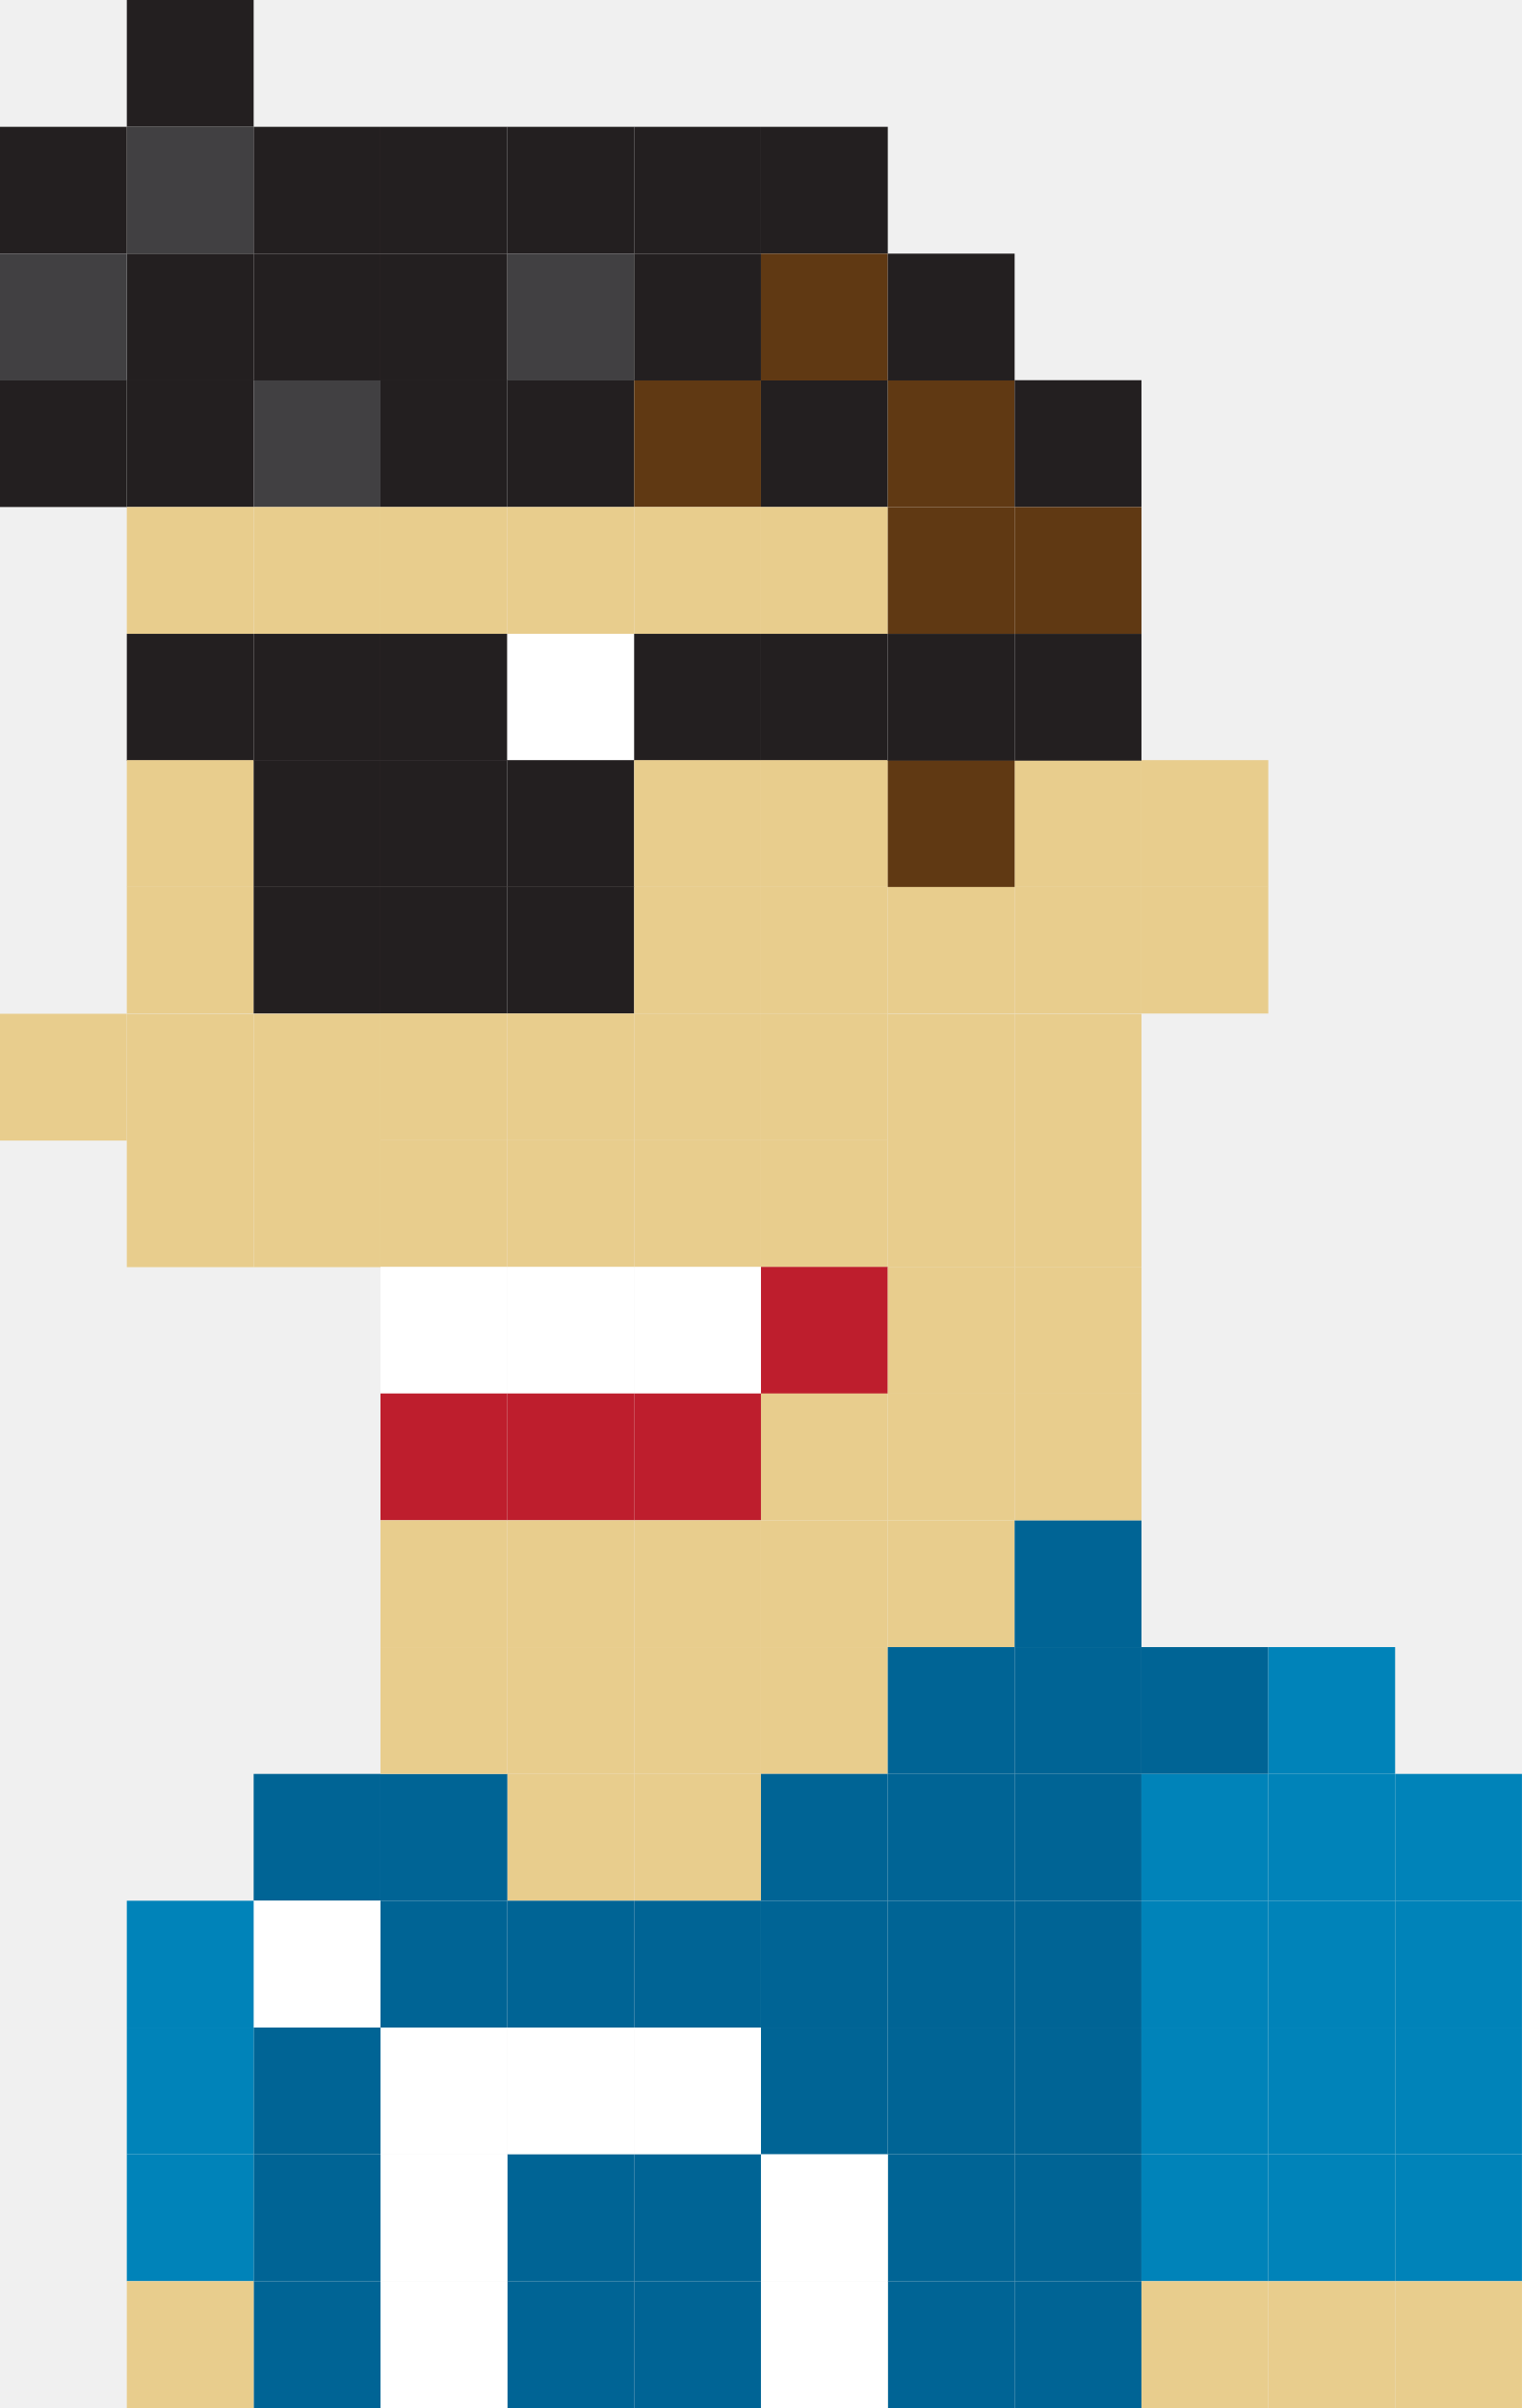
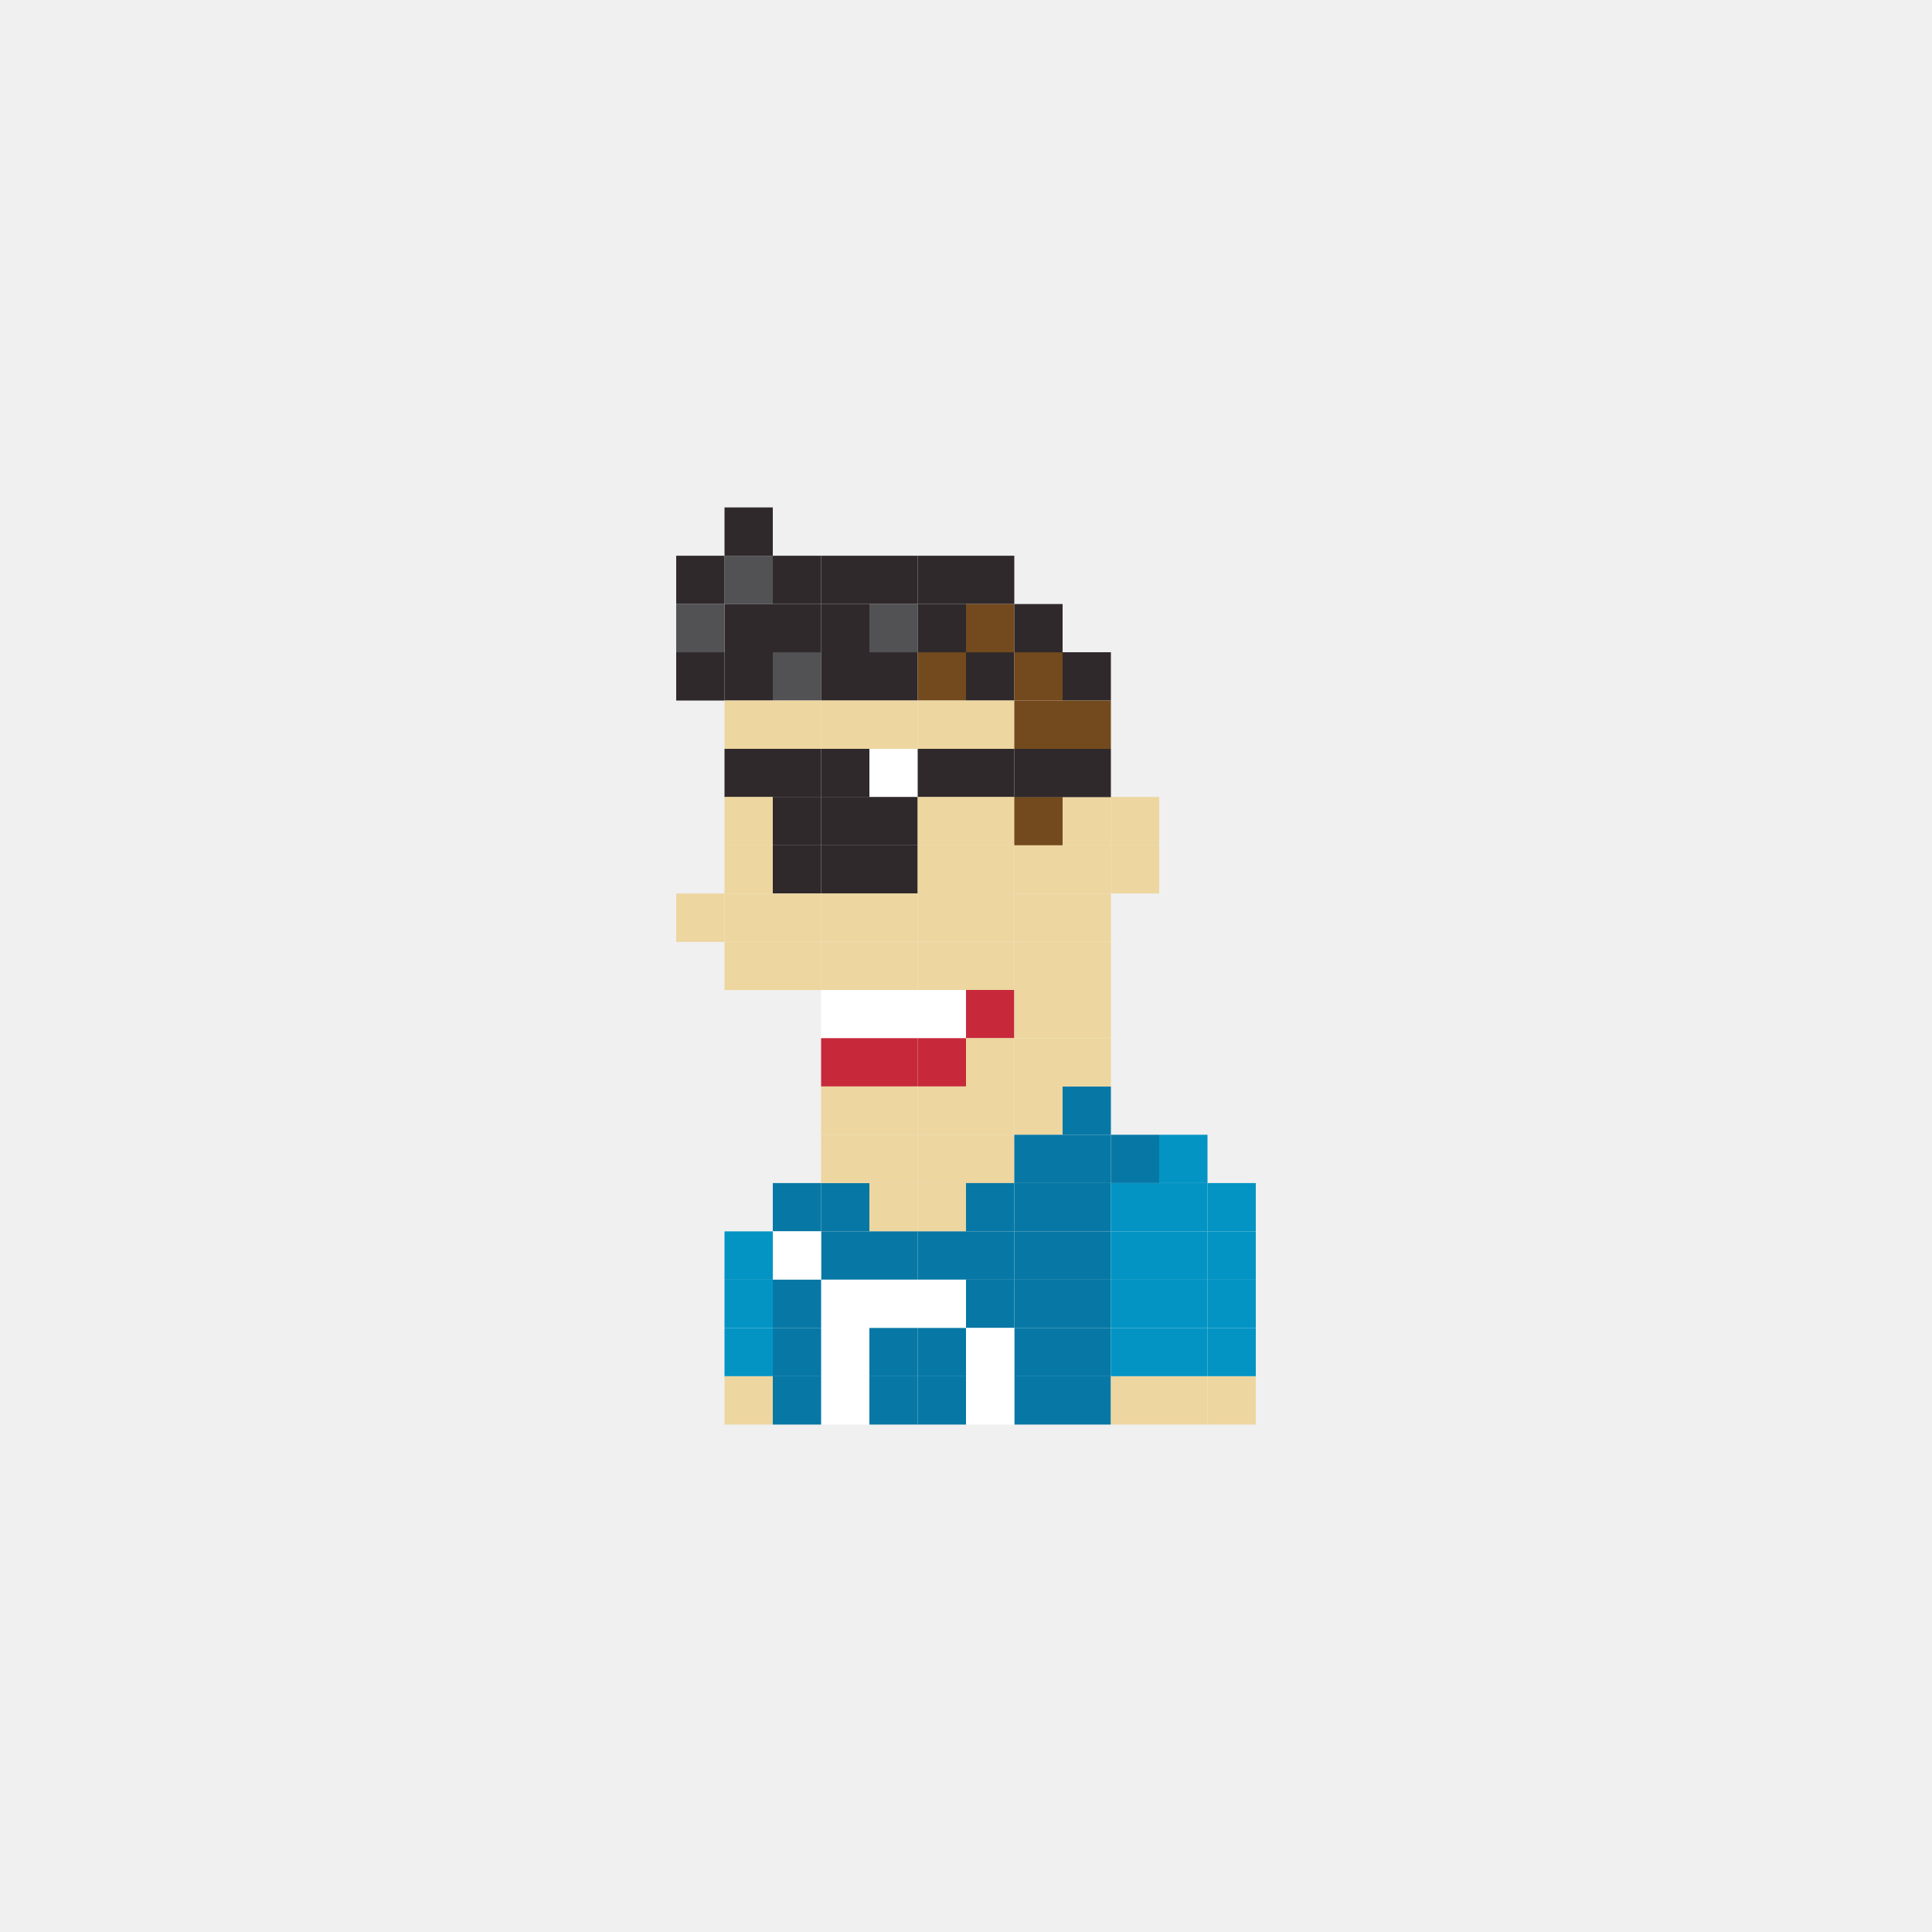
- <svg xmlns="http://www.w3.org/2000/svg" version="1.1" id="Layer_1" x="0px" y="0px" width="18px" height="28.482px" viewBox="0 0 18 28.482" enable-background="new 0 0 18 28.482" xml:space="preserve">
+ <svg xmlns="http://www.w3.org/2000/svg" version="1.1" id="Layer_1" x="0px" y="0px" width="300px" height="300px" viewBox="0 0 300 300" enable-background="new 0 0 300 300" xml:space="preserve">
  <g>
-     <rect x="1.5" fill="#231F20" width="1.5" height="1.5" />
-     <rect x="1.5" y="1.5" fill="#414042" width="1.5" height="1.5" />
-     <rect x="3" y="1.5" fill="#231F20" width="1.5" height="1.5" />
-     <rect x="4.5" y="1.5" fill="#231F20" width="1.5" height="1.5" />
-     <rect x="6" y="1.5" fill="#231F20" width="1.5" height="1.5" />
-     <rect x="7.5" y="1.5" fill="#231F20" width="1.5" height="1.5" />
-     <rect x="9" y="1.5" fill="#231F20" width="1.5" height="1.5" />
-     <rect x="1.5" y="4.497" fill="#231F20" width="1.5" height="1.5" />
-     <rect x="3" y="4.497" fill="#414042" width="1.5" height="1.5" />
-     <rect x="4.5" y="4.497" fill="#231F20" width="1.5" height="1.5" />
-     <rect x="6" y="4.497" fill="#231F20" width="1.5" height="1.5" />
-     <rect x="7.5" y="4.497" fill="#603913" width="1.5" height="1.5" />
-     <rect x="9" y="4.497" fill="#231F20" width="1.5" height="1.5" />
-     <rect x="1.5" y="5.997" fill="#E8CD8D" width="1.5" height="1.5" />
-     <rect x="3" y="5.997" fill="#E8CD8D" width="1.5" height="1.5" />
-     <rect x="4.5" y="5.997" fill="#E8CD8D" width="1.5" height="1.5" />
-     <rect x="6" y="5.997" fill="#E8CD8D" width="1.5" height="1.5" />
-     <rect x="7.5" y="5.997" fill="#E8CD8D" width="1.5" height="1.5" />
-     <rect x="9" y="5.997" fill="#E8CD8D" width="1.5" height="1.5" />
-     <rect x="1.5" y="7.497" fill="#231F20" width="1.5" height="1.5" />
-     <rect x="3" y="7.497" fill="#231F20" width="1.5" height="1.5" />
-     <rect x="1.5" y="8.991" fill="#E8CD8D" width="1.5" height="1.5" />
-     <rect x="3" y="8.991" fill="#231F20" width="1.5" height="1.5" />
-     <rect x="1.5" y="10.488" fill="#E8CD8D" width="1.5" height="1.5" />
-     <rect x="3" y="10.488" fill="#231F20" width="1.5" height="1.5" />
-     <rect x="1.5" y="11.991" fill="#E8CD8D" width="1.5" height="1.5" />
-     <rect x="3" y="11.991" fill="#E8CD8D" width="1.5" height="1.5" />
-     <rect x="1.5" y="13.488" fill="#E8CD8D" width="1.5" height="1.5" />
-     <rect y="11.991" fill="#E8CD8D" width="1.5" height="1.5" />
-     <rect x="3" y="13.488" fill="#E8CD8D" width="1.5" height="1.5" />
-     <rect x="6" y="13.488" fill="#E8CD8D" width="1.5" height="1.5" />
-     <rect x="4.5" y="13.488" fill="#E8CD8D" width="1.5" height="1.5" />
-     <rect x="7.5" y="13.488" fill="#E8CD8D" width="1.5" height="1.5" />
-     <rect x="10.5" y="13.488" fill="#E8CD8D" width="1.5" height="1.5" />
-     <rect x="9" y="13.488" fill="#E8CD8D" width="1.5" height="1.5" />
-     <rect x="6" y="14.985" fill="#FFFFFF" width="1.5" height="1.5" />
-     <rect x="4.5" y="14.985" fill="#FFFFFF" width="1.5" height="1.5" />
-     <rect x="7.5" y="14.985" fill="#FFFFFF" width="1.5" height="1.5" />
-     <rect x="9" y="14.985" fill="#BE1E2D" width="1.5" height="1.5" />
-     <rect x="6" y="16.482" fill="#BE1E2D" width="1.5" height="1.5" />
-     <rect x="4.5" y="16.482" fill="#BE1E2D" width="1.5" height="1.5" />
-     <rect x="7.5" y="16.482" fill="#BE1E2D" width="1.5" height="1.5" />
-     <rect x="9" y="16.482" fill="#E8CD8D" width="1.5" height="1.5" />
-     <rect x="6" y="17.982" fill="#E8CD8D" width="1.5" height="1.5" />
-     <rect x="4.5" y="17.982" fill="#E8CD8D" width="1.5" height="1.5" />
-     <rect x="7.5" y="17.982" fill="#E8CD8D" width="1.5" height="1.5" />
-     <rect x="6" y="19.482" fill="#E8CD8D" width="1.5" height="1.5" />
-     <rect x="7.5" y="19.482" fill="#E8CD8D" width="1.5" height="1.5" />
-     <rect x="6" y="20.982" fill="#E8CD8D" width="1.5" height="1.5" />
-     <rect x="7.5" y="20.982" fill="#E8CD8D" width="1.5" height="1.5" />
-     <rect x="9" y="19.482" fill="#E8CD8D" width="1.5" height="1.5" />
-     <rect x="9" y="17.982" fill="#E8CD8D" width="1.5" height="1.5" />
-     <rect x="10.5" y="17.982" fill="#E8CD8D" width="1.5" height="1.5" />
-     <rect x="10.5" y="19.482" fill="#006495" width="1.5" height="1.5" />
-     <rect x="12" y="19.482" fill="#006495" width="1.5" height="1.5" />
-     <rect x="12" y="17.982" fill="#006495" width="1.5" height="1.5" />
-     <rect x="13.5" y="19.482" fill="#006495" width="1.5" height="1.5" />
-     <rect x="10.5" y="20.982" fill="#006495" width="1.5" height="1.5" />
-     <rect x="9" y="20.982" fill="#006495" width="1.5" height="1.5" />
-     <rect x="4.5" y="20.982" fill="#006495" width="1.5" height="1.5" />
-     <rect x="4.5" y="19.482" fill="#E8CD8D" width="1.5" height="1.5" />
-     <rect x="3" y="20.982" fill="#006495" width="1.5" height="1.5" />
-     <rect x="12" y="20.982" fill="#006495" width="1.5" height="1.5" />
-     <rect x="13.5" y="20.982" fill="#0083B9" width="1.5" height="1.5" />
-     <rect x="15" y="19.482" fill="#0083B9" width="1.5" height="1.5" />
-     <rect x="15" y="20.982" fill="#0083B9" width="1.5" height="1.5" />
-     <rect x="16.5" y="20.982" fill="#0083B9" width="1.5" height="1.5" />
-     <rect x="6" y="22.482" fill="#006495" width="1.5" height="1.5" />
-     <rect x="7.5" y="22.482" fill="#006495" width="1.5" height="1.5" />
-     <rect x="10.5" y="22.482" fill="#006495" width="1.5" height="1.5" />
-     <rect x="9" y="22.482" fill="#006495" width="1.5" height="1.5" />
-     <rect x="4.5" y="22.482" fill="#006495" width="1.5" height="1.5" />
-     <rect x="3" y="22.482" fill="#FFFFFF" width="1.5" height="1.5" />
-     <rect x="1.5" y="22.482" fill="#0083B9" width="1.5" height="1.5" />
-     <rect x="12" y="22.482" fill="#006495" width="1.5" height="1.5" />
-     <rect x="13.5" y="22.482" fill="#0083B9" width="1.5" height="1.5" />
-     <rect x="15" y="22.482" fill="#0083B9" width="1.5" height="1.5" />
-     <rect x="16.5" y="22.482" fill="#0083B9" width="1.5" height="1.5" />
-     <rect x="6" y="23.982" fill="#FFFFFF" width="1.5" height="1.5" />
-     <rect x="7.5" y="23.982" fill="#FFFFFF" width="1.5" height="1.5" />
-     <rect x="10.5" y="23.982" fill="#006495" width="1.5" height="1.5" />
-     <rect x="9" y="23.982" fill="#006495" width="1.5" height="1.5" />
-     <rect x="4.5" y="23.982" fill="#FFFFFF" width="1.5" height="1.5" />
-     <rect x="3" y="23.982" fill="#006495" width="1.5" height="1.5" />
-     <rect x="1.5" y="23.982" fill="#0083B9" width="1.5" height="1.5" />
-     <rect x="12" y="23.982" fill="#006495" width="1.5" height="1.5" />
-     <rect x="13.5" y="23.982" fill="#0083B9" width="1.5" height="1.5" />
-     <rect x="15" y="23.982" fill="#0083B9" width="1.5" height="1.5" />
-     <rect x="16.5" y="23.982" fill="#0083B9" width="1.5" height="1.5" />
-     <rect x="6" y="25.482" fill="#006495" width="1.5" height="1.5" />
-     <rect x="7.5" y="25.482" fill="#006495" width="1.5" height="1.5" />
-     <rect x="10.5" y="25.482" fill="#006495" width="1.5" height="1.5" />
-     <rect x="9" y="25.482" fill="#FFFFFF" width="1.5" height="1.5" />
-     <rect x="4.5" y="25.482" fill="#FFFFFF" width="1.5" height="1.5" />
-     <rect x="3" y="25.482" fill="#006495" width="1.5" height="1.5" />
-     <rect x="1.5" y="25.482" fill="#0083B9" width="1.5" height="1.5" />
-     <rect x="12" y="25.482" fill="#006495" width="1.5" height="1.5" />
-     <rect x="13.5" y="25.482" fill="#0083B9" width="1.5" height="1.5" />
-     <rect x="15" y="25.482" fill="#0083B9" width="1.5" height="1.5" />
-     <rect x="16.5" y="25.482" fill="#0083B9" width="1.5" height="1.5" />
-     <rect x="6" y="26.982" fill="#006495" width="1.5" height="1.5" />
-     <rect x="7.5" y="26.982" fill="#006495" width="1.5" height="1.5" />
-     <rect x="10.5" y="26.982" fill="#006495" width="1.5" height="1.5" />
-     <rect x="9" y="26.982" fill="#FFFFFF" width="1.5" height="1.5" />
-     <rect x="4.5" y="26.982" fill="#FFFFFF" width="1.5" height="1.5" />
-     <rect x="3" y="26.982" fill="#006495" width="1.5" height="1.5" />
-     <rect x="1.5" y="26.982" fill="#E8CD8D" width="1.5" height="1.5" />
-     <rect x="12" y="26.982" fill="#006495" width="1.5" height="1.5" />
-     <rect x="13.5" y="26.982" fill="#E8CD8D" width="1.5" height="1.5" />
-     <rect x="15" y="26.982" fill="#E8CD8D" width="1.5" height="1.5" />
-     <rect x="16.5" y="26.982" fill="#E8CD8D" width="1.5" height="1.5" />
-     <rect x="12" y="13.488" fill="#E8CD8D" width="1.5" height="1.5" />
-     <rect x="10.5" y="11.991" fill="#E8CD8D" width="1.5" height="1.5" />
-     <rect x="12" y="11.991" fill="#E8CD8D" width="1.5" height="1.5" />
-     <rect x="10.5" y="16.482" fill="#E8CD8D" width="1.5" height="1.5" />
-     <rect x="12" y="16.482" fill="#E8CD8D" width="1.5" height="1.5" />
-     <rect x="10.5" y="14.985" fill="#E8CD8D" width="1.5" height="1.5" />
-     <rect x="12" y="14.985" fill="#E8CD8D" width="1.5" height="1.5" />
-     <rect x="10.5" y="10.488" fill="#E8CD8D" width="1.5" height="1.5" />
-     <rect x="12" y="10.488" fill="#E8CD8D" width="1.5" height="1.5" />
-     <rect x="10.5" y="8.991" fill="#E8CD8D" width="1.5" height="1.5" />
-     <rect x="12" y="8.991" fill="#E8CD8D" width="1.5" height="1.5" />
-     <rect x="13.5" y="10.488" fill="#E8CD8D" width="1.5" height="1.5" />
-     <rect x="13.5" y="8.991" fill="#E8CD8D" width="1.5" height="1.5" />
-     <rect x="4.5" y="7.497" fill="#231F20" width="1.5" height="1.5" />
-     <rect x="6" y="7.497" fill="#FFFFFF" width="1.5" height="1.5" />
-     <rect x="7.5" y="7.497" fill="#231F20" width="1.5" height="1.5" />
-     <rect x="9" y="7.497" fill="#231F20" width="1.5" height="1.5" />
-     <rect x="4.5" y="8.991" fill="#231F20" width="1.5" height="1.5" />
-     <rect x="6" y="8.991" fill="#231F20" width="1.5" height="1.5" />
-     <rect x="7.5" y="8.991" fill="#E8CD8D" width="1.5" height="1.5" />
-     <rect x="9" y="8.991" fill="#E8CD8D" width="1.5" height="1.5" />
-     <rect x="4.5" y="10.488" fill="#231F20" width="1.5" height="1.5" />
-     <rect x="6" y="10.488" fill="#231F20" width="1.5" height="1.5" />
-     <rect x="7.5" y="10.488" fill="#E8CD8D" width="1.5" height="1.5" />
-     <rect x="9" y="10.488" fill="#E8CD8D" width="1.5" height="1.5" />
-     <rect x="4.5" y="11.988" fill="#E8CD8D" width="1.5" height="1.5" />
-     <rect x="6" y="11.988" fill="#E8CD8D" width="1.5" height="1.5" />
-     <rect x="7.5" y="11.988" fill="#E8CD8D" width="1.5" height="1.5" />
-     <rect x="9" y="11.988" fill="#E8CD8D" width="1.5" height="1.5" />
-     <rect x="10.5" y="4.497" fill="#603913" width="1.5" height="1.5" />
-     <rect x="12" y="4.497" fill="#231F20" width="1.5" height="1.5" />
-     <rect x="1.5" y="3" fill="#231F20" width="1.5" height="1.5" />
-     <rect y="1.5" fill="#231F20" width="1.5" height="1.5" />
-     <rect y="4.497" fill="#231F20" width="1.5" height="1.5" />
-     <rect y="3" fill="#414042" width="1.5" height="1.5" />
-     <rect x="3" y="3" fill="#231F20" width="1.5" height="1.5" />
-     <rect x="4.5" y="3" fill="#231F20" width="1.5" height="1.5" />
-     <rect x="6" y="3" fill="#414042" width="1.5" height="1.5" />
-     <rect x="7.5" y="3" fill="#231F20" width="1.5" height="1.5" />
-     <rect x="9" y="3" fill="#603913" width="1.5" height="1.5" />
-     <rect x="10.5" y="3" fill="#231F20" width="1.5" height="1.5" />
-     <rect x="10.5" y="5.997" fill="#603913" width="1.5" height="1.5" />
-     <rect x="10.5" y="8.991" fill="#603913" width="1.5" height="1.5" />
-     <rect x="12" y="5.997" fill="#603913" width="1.5" height="1.5" />
-     <rect x="10.5" y="7.497" fill="#231F20" width="1.5" height="1.5" />
-     <rect x="12" y="7.497" fill="#231F20" width="1.5" height="1.5" />
+     <rect x="112.5" y="78.794" fill="#2F292B" width="7.5" height="7.5" />
+     <rect x="112.5" y="86.294" fill="#525255" width="7.5" height="7.5" />
+     <rect x="120" y="86.294" fill="#2F292B" width="7.5" height="7.5" />
+     <rect x="127.5" y="86.294" fill="#2F292B" width="7.5" height="7.5" />
+     <rect x="135" y="86.294" fill="#2F292B" width="7.5" height="7.5" />
+     <rect x="142.5" y="86.294" fill="#2F292B" width="7.5" height="7.5" />
+     <rect x="150" y="86.294" fill="#2F292B" width="7.5" height="7.5" />
+     <rect x="112.5" y="101.279" fill="#2F292B" width="7.5" height="7.5" />
+     <rect x="120" y="101.279" fill="#525255" width="7.5" height="7.5" />
+     <rect x="127.5" y="101.279" fill="#2F292B" width="7.5" height="7.5" />
+     <rect x="135" y="101.279" fill="#2F292B" width="7.5" height="7.5" />
+     <rect x="142.5" y="101.279" fill="#734A1D" width="7.5" height="7.5" />
+     <rect x="150" y="101.279" fill="#2F292B" width="7.5" height="7.5" />
+     <rect x="112.5" y="108.779" fill="#EDD69F" width="7.5" height="7.5" />
+     <rect x="120" y="108.779" fill="#EDD69F" width="7.5" height="7.5" />
+     <rect x="127.5" y="108.779" fill="#EDD69F" width="7.5" height="7.5" />
+     <rect x="135" y="108.779" fill="#EDD69F" width="7.5" height="7.5" />
+     <rect x="142.5" y="108.779" fill="#EDD69F" width="7.5" height="7.5" />
+     <rect x="150" y="108.779" fill="#EDD69F" width="7.5" height="7.5" />
+     <rect x="112.5" y="116.279" fill="#2F292B" width="7.5" height="7.5" />
+     <rect x="120" y="116.279" fill="#2F292B" width="7.5" height="7.5" />
+     <rect x="112.5" y="123.75" fill="#EDD69F" width="7.5" height="7.5" />
+     <rect x="120" y="123.75" fill="#2F292B" width="7.5" height="7.5" />
+     <rect x="112.5" y="131.235" fill="#EDD69F" width="7.5" height="7.5" />
+     <rect x="120" y="131.235" fill="#2F292B" width="7.5" height="7.5" />
+     <rect x="112.5" y="138.75" fill="#EDD69F" width="7.5" height="7.5" />
+     <rect x="120" y="138.75" fill="#EDD69F" width="7.5" height="7.5" />
+     <rect x="112.5" y="146.235" fill="#EDD69F" width="7.5" height="7.5" />
+     <rect x="105" y="138.75" fill="#EDD69F" width="7.5" height="7.5" />
+     <rect x="120" y="146.235" fill="#EDD69F" width="7.5" height="7.5" />
+     <rect x="135" y="146.235" fill="#EDD69F" width="7.5" height="7.5" />
+     <rect x="127.5" y="146.235" fill="#EDD69F" width="7.5" height="7.5" />
+     <rect x="142.5" y="146.235" fill="#EDD69F" width="7.5" height="7.5" />
+     <rect x="157.5" y="146.235" fill="#EDD69F" width="7.5" height="7.5" />
+     <rect x="150" y="146.235" fill="#EDD69F" width="7.5" height="7.5" />
+     <rect x="135" y="153.721" fill="#FFFFFF" width="7.5" height="7.5" />
+     <rect x="127.5" y="153.721" fill="#FFFFFF" width="7.5" height="7.5" />
+     <rect x="142.5" y="153.721" fill="#FFFFFF" width="7.5" height="7.5" />
+     <rect x="150" y="153.721" fill="#C7293B" width="7.5" height="7.5" />
+     <rect x="135" y="161.206" fill="#C7293B" width="7.5" height="7.5" />
+     <rect x="127.5" y="161.206" fill="#C7293B" width="7.5" height="7.5" />
+     <rect x="142.5" y="161.206" fill="#C7293B" width="7.5" height="7.5" />
+     <rect x="150" y="161.206" fill="#EDD69F" width="7.5" height="7.5" />
+     <rect x="135" y="168.706" fill="#EDD69F" width="7.5" height="7.5" />
+     <rect x="127.5" y="168.706" fill="#EDD69F" width="7.5" height="7.5" />
+     <rect x="142.5" y="168.706" fill="#EDD69F" width="7.5" height="7.5" />
+     <rect x="135" y="176.206" fill="#EDD69F" width="7.5" height="7.5" />
+     <rect x="142.5" y="176.206" fill="#EDD69F" width="7.5" height="7.5" />
+     <rect x="135" y="183.706" fill="#EDD69F" width="7.5" height="7.5" />
+     <rect x="142.5" y="183.706" fill="#EDD69F" width="7.5" height="7.5" />
+     <rect x="150" y="176.206" fill="#EDD69F" width="7.5" height="7.5" />
+     <rect x="150" y="168.706" fill="#EDD69F" width="7.5" height="7.5" />
+     <rect x="157.5" y="168.706" fill="#EDD69F" width="7.5" height="7.5" />
+     <rect x="157.5" y="176.206" fill="#0778A5" width="7.5" height="7.5" />
+     <rect x="165" y="176.206" fill="#0778A5" width="7.5" height="7.5" />
+     <rect x="165" y="168.706" fill="#0778A5" width="7.5" height="7.5" />
+     <rect x="172.5" y="176.206" fill="#0778A5" width="7.5" height="7.5" />
+     <rect x="157.5" y="183.706" fill="#0778A5" width="7.5" height="7.5" />
+     <rect x="150" y="183.706" fill="#0778A5" width="7.5" height="7.5" />
+     <rect x="127.5" y="183.706" fill="#0778A5" width="7.5" height="7.5" />
+     <rect x="127.5" y="176.206" fill="#EDD69F" width="7.5" height="7.5" />
+     <rect x="120" y="183.706" fill="#0778A5" width="7.5" height="7.5" />
+     <rect x="165" y="183.706" fill="#0778A5" width="7.5" height="7.5" />
+     <rect x="172.5" y="183.706" fill="#0394C4" width="7.5" height="7.5" />
+     <rect x="180" y="176.206" fill="#0394C4" width="7.5" height="7.5" />
+     <rect x="180" y="183.706" fill="#0394C4" width="7.5" height="7.5" />
+     <rect x="187.5" y="183.706" fill="#0394C4" width="7.5" height="7.5" />
+     <rect x="135" y="191.206" fill="#0778A5" width="7.5" height="7.5" />
+     <rect x="142.5" y="191.206" fill="#0778A5" width="7.5" height="7.5" />
+     <rect x="157.5" y="191.206" fill="#0778A5" width="7.5" height="7.5" />
+     <rect x="150" y="191.206" fill="#0778A5" width="7.5" height="7.5" />
+     <rect x="127.5" y="191.206" fill="#0778A5" width="7.5" height="7.5" />
+     <rect x="120" y="191.206" fill="#FFFFFF" width="7.5" height="7.5" />
+     <rect x="112.5" y="191.206" fill="#0394C4" width="7.5" height="7.5" />
+     <rect x="165" y="191.206" fill="#0778A5" width="7.5" height="7.5" />
+     <rect x="172.5" y="191.206" fill="#0394C4" width="7.5" height="7.5" />
+     <rect x="180" y="191.206" fill="#0394C4" width="7.5" height="7.5" />
+     <rect x="187.5" y="191.206" fill="#0394C4" width="7.5" height="7.5" />
+     <rect x="135" y="198.706" fill="#FFFFFF" width="7.5" height="7.5" />
+     <rect x="142.5" y="198.706" fill="#FFFFFF" width="7.5" height="7.5" />
+     <rect x="157.5" y="198.706" fill="#0778A5" width="7.5" height="7.5" />
+     <rect x="150" y="198.706" fill="#0778A5" width="7.5" height="7.5" />
+     <rect x="127.5" y="198.706" fill="#FFFFFF" width="7.5" height="7.5" />
+     <rect x="120" y="198.706" fill="#0778A5" width="7.5" height="7.5" />
+     <rect x="112.5" y="198.706" fill="#0394C4" width="7.5" height="7.5" />
+     <rect x="165" y="198.706" fill="#0778A5" width="7.5" height="7.5" />
+     <rect x="172.5" y="198.706" fill="#0394C4" width="7.5" height="7.5" />
+     <rect x="180" y="198.706" fill="#0394C4" width="7.5" height="7.5" />
+     <rect x="187.5" y="198.706" fill="#0394C4" width="7.5" height="7.5" />
+     <rect x="135" y="206.206" fill="#0778A5" width="7.5" height="7.5" />
+     <rect x="142.5" y="206.206" fill="#0778A5" width="7.5" height="7.5" />
+     <rect x="157.5" y="206.206" fill="#0778A5" width="7.5" height="7.5" />
+     <rect x="150" y="206.206" fill="#FFFFFF" width="7.5" height="7.5" />
+     <rect x="127.5" y="206.206" fill="#FFFFFF" width="7.5" height="7.5" />
+     <rect x="120" y="206.206" fill="#0778A5" width="7.5" height="7.5" />
+     <rect x="112.5" y="206.206" fill="#0394C4" width="7.5" height="7.5" />
+     <rect x="165" y="206.206" fill="#0778A5" width="7.5" height="7.5" />
+     <rect x="172.5" y="206.206" fill="#0394C4" width="7.5" height="7.5" />
+     <rect x="180" y="206.206" fill="#0394C4" width="7.5" height="7.5" />
+     <rect x="187.5" y="206.206" fill="#0394C4" width="7.5" height="7.5" />
+     <rect x="135" y="213.706" fill="#0778A5" width="7.5" height="7.5" />
+     <rect x="142.5" y="213.706" fill="#0778A5" width="7.5" height="7.5" />
+     <rect x="157.5" y="213.706" fill="#0778A5" width="7.5" height="7.5" />
+     <rect x="150" y="213.706" fill="#FFFFFF" width="7.5" height="7.5" />
+     <rect x="127.5" y="213.706" fill="#FFFFFF" width="7.5" height="7.5" />
+     <rect x="120" y="213.706" fill="#0778A5" width="7.5" height="7.5" />
+     <rect x="112.5" y="213.706" fill="#EDD69F" width="7.5" height="7.5" />
+     <rect x="165" y="213.706" fill="#0778A5" width="7.5" height="7.5" />
+     <rect x="172.5" y="213.706" fill="#EDD69F" width="7.5" height="7.5" />
+     <rect x="180" y="213.706" fill="#EDD69F" width="7.5" height="7.5" />
+     <rect x="187.5" y="213.706" fill="#EDD69F" width="7.5" height="7.5" />
+     <rect x="165" y="146.235" fill="#EDD69F" width="7.5" height="7.5" />
+     <rect x="157.5" y="138.75" fill="#EDD69F" width="7.5" height="7.5" />
+     <rect x="165" y="138.75" fill="#EDD69F" width="7.5" height="7.5" />
+     <rect x="157.5" y="161.206" fill="#EDD69F" width="7.5" height="7.5" />
+     <rect x="165" y="161.206" fill="#EDD69F" width="7.5" height="7.5" />
+     <rect x="157.5" y="153.721" fill="#EDD69F" width="7.5" height="7.5" />
+     <rect x="165" y="153.721" fill="#EDD69F" width="7.5" height="7.5" />
+     <rect x="157.5" y="131.235" fill="#EDD69F" width="7.5" height="7.5" />
+     <rect x="165" y="131.235" fill="#EDD69F" width="7.5" height="7.5" />
+     <rect x="157.5" y="123.75" fill="#EDD69F" width="7.5" height="7.5" />
+     <rect x="165" y="123.75" fill="#EDD69F" width="7.5" height="7.5" />
+     <rect x="172.5" y="131.235" fill="#EDD69F" width="7.5" height="7.5" />
+     <rect x="172.5" y="123.75" fill="#EDD69F" width="7.5" height="7.5" />
+     <rect x="127.5" y="116.279" fill="#2F292B" width="7.5" height="7.5" />
+     <rect x="135" y="116.279" fill="#FFFFFF" width="7.5" height="7.5" />
+     <rect x="142.5" y="116.279" fill="#2F292B" width="7.5" height="7.5" />
+     <rect x="150" y="116.279" fill="#2F292B" width="7.5" height="7.5" />
+     <rect x="127.5" y="123.75" fill="#2F292B" width="7.5" height="7.5" />
+     <rect x="135" y="123.75" fill="#2F292B" width="7.5" height="7.5" />
+     <rect x="142.5" y="123.75" fill="#EDD69F" width="7.5" height="7.5" />
+     <rect x="150" y="123.75" fill="#EDD69F" width="7.5" height="7.5" />
+     <rect x="127.5" y="131.235" fill="#2F292B" width="7.5" height="7.5" />
+     <rect x="135" y="131.235" fill="#2F292B" width="7.5" height="7.5" />
+     <rect x="142.5" y="131.235" fill="#EDD69F" width="7.5" height="7.5" />
+     <rect x="150" y="131.235" fill="#EDD69F" width="7.5" height="7.5" />
+     <rect x="127.5" y="138.735" fill="#EDD69F" width="7.5" height="7.5" />
+     <rect x="135" y="138.735" fill="#EDD69F" width="7.5" height="7.5" />
+     <rect x="142.5" y="138.735" fill="#EDD69F" width="7.5" height="7.5" />
+     <rect x="150" y="138.735" fill="#EDD69F" width="7.5" height="7.5" />
+     <rect x="157.5" y="101.279" fill="#734A1D" width="7.5" height="7.5" />
+     <rect x="165" y="101.279" fill="#2F292B" width="7.5" height="7.5" />
+     <rect x="112.5" y="93.794" fill="#2F292B" width="7.5" height="7.5" />
+     <rect x="105" y="86.294" fill="#2F292B" width="7.5" height="7.5" />
+     <rect x="105" y="101.279" fill="#2F292B" width="7.5" height="7.5" />
+     <rect x="105" y="93.794" fill="#525255" width="7.5" height="7.5" />
+     <rect x="120" y="93.794" fill="#2F292B" width="7.5" height="7.5" />
+     <rect x="127.5" y="93.794" fill="#2F292B" width="7.5" height="7.5" />
+     <rect x="135" y="93.794" fill="#525255" width="7.5" height="7.5" />
+     <rect x="142.5" y="93.794" fill="#2F292B" width="7.5" height="7.5" />
+     <rect x="150" y="93.794" fill="#734A1D" width="7.5" height="7.5" />
+     <rect x="157.5" y="93.794" fill="#2F292B" width="7.5" height="7.5" />
+     <rect x="157.5" y="108.779" fill="#734A1D" width="7.5" height="7.5" />
+     <rect x="157.5" y="123.75" fill="#734A1D" width="7.5" height="7.5" />
+     <rect x="165" y="108.779" fill="#734A1D" width="7.5" height="7.5" />
+     <rect x="157.5" y="116.279" fill="#2F292B" width="7.5" height="7.5" />
+     <rect x="165" y="116.279" fill="#2F292B" width="7.5" height="7.5" />
  </g>
</svg>
